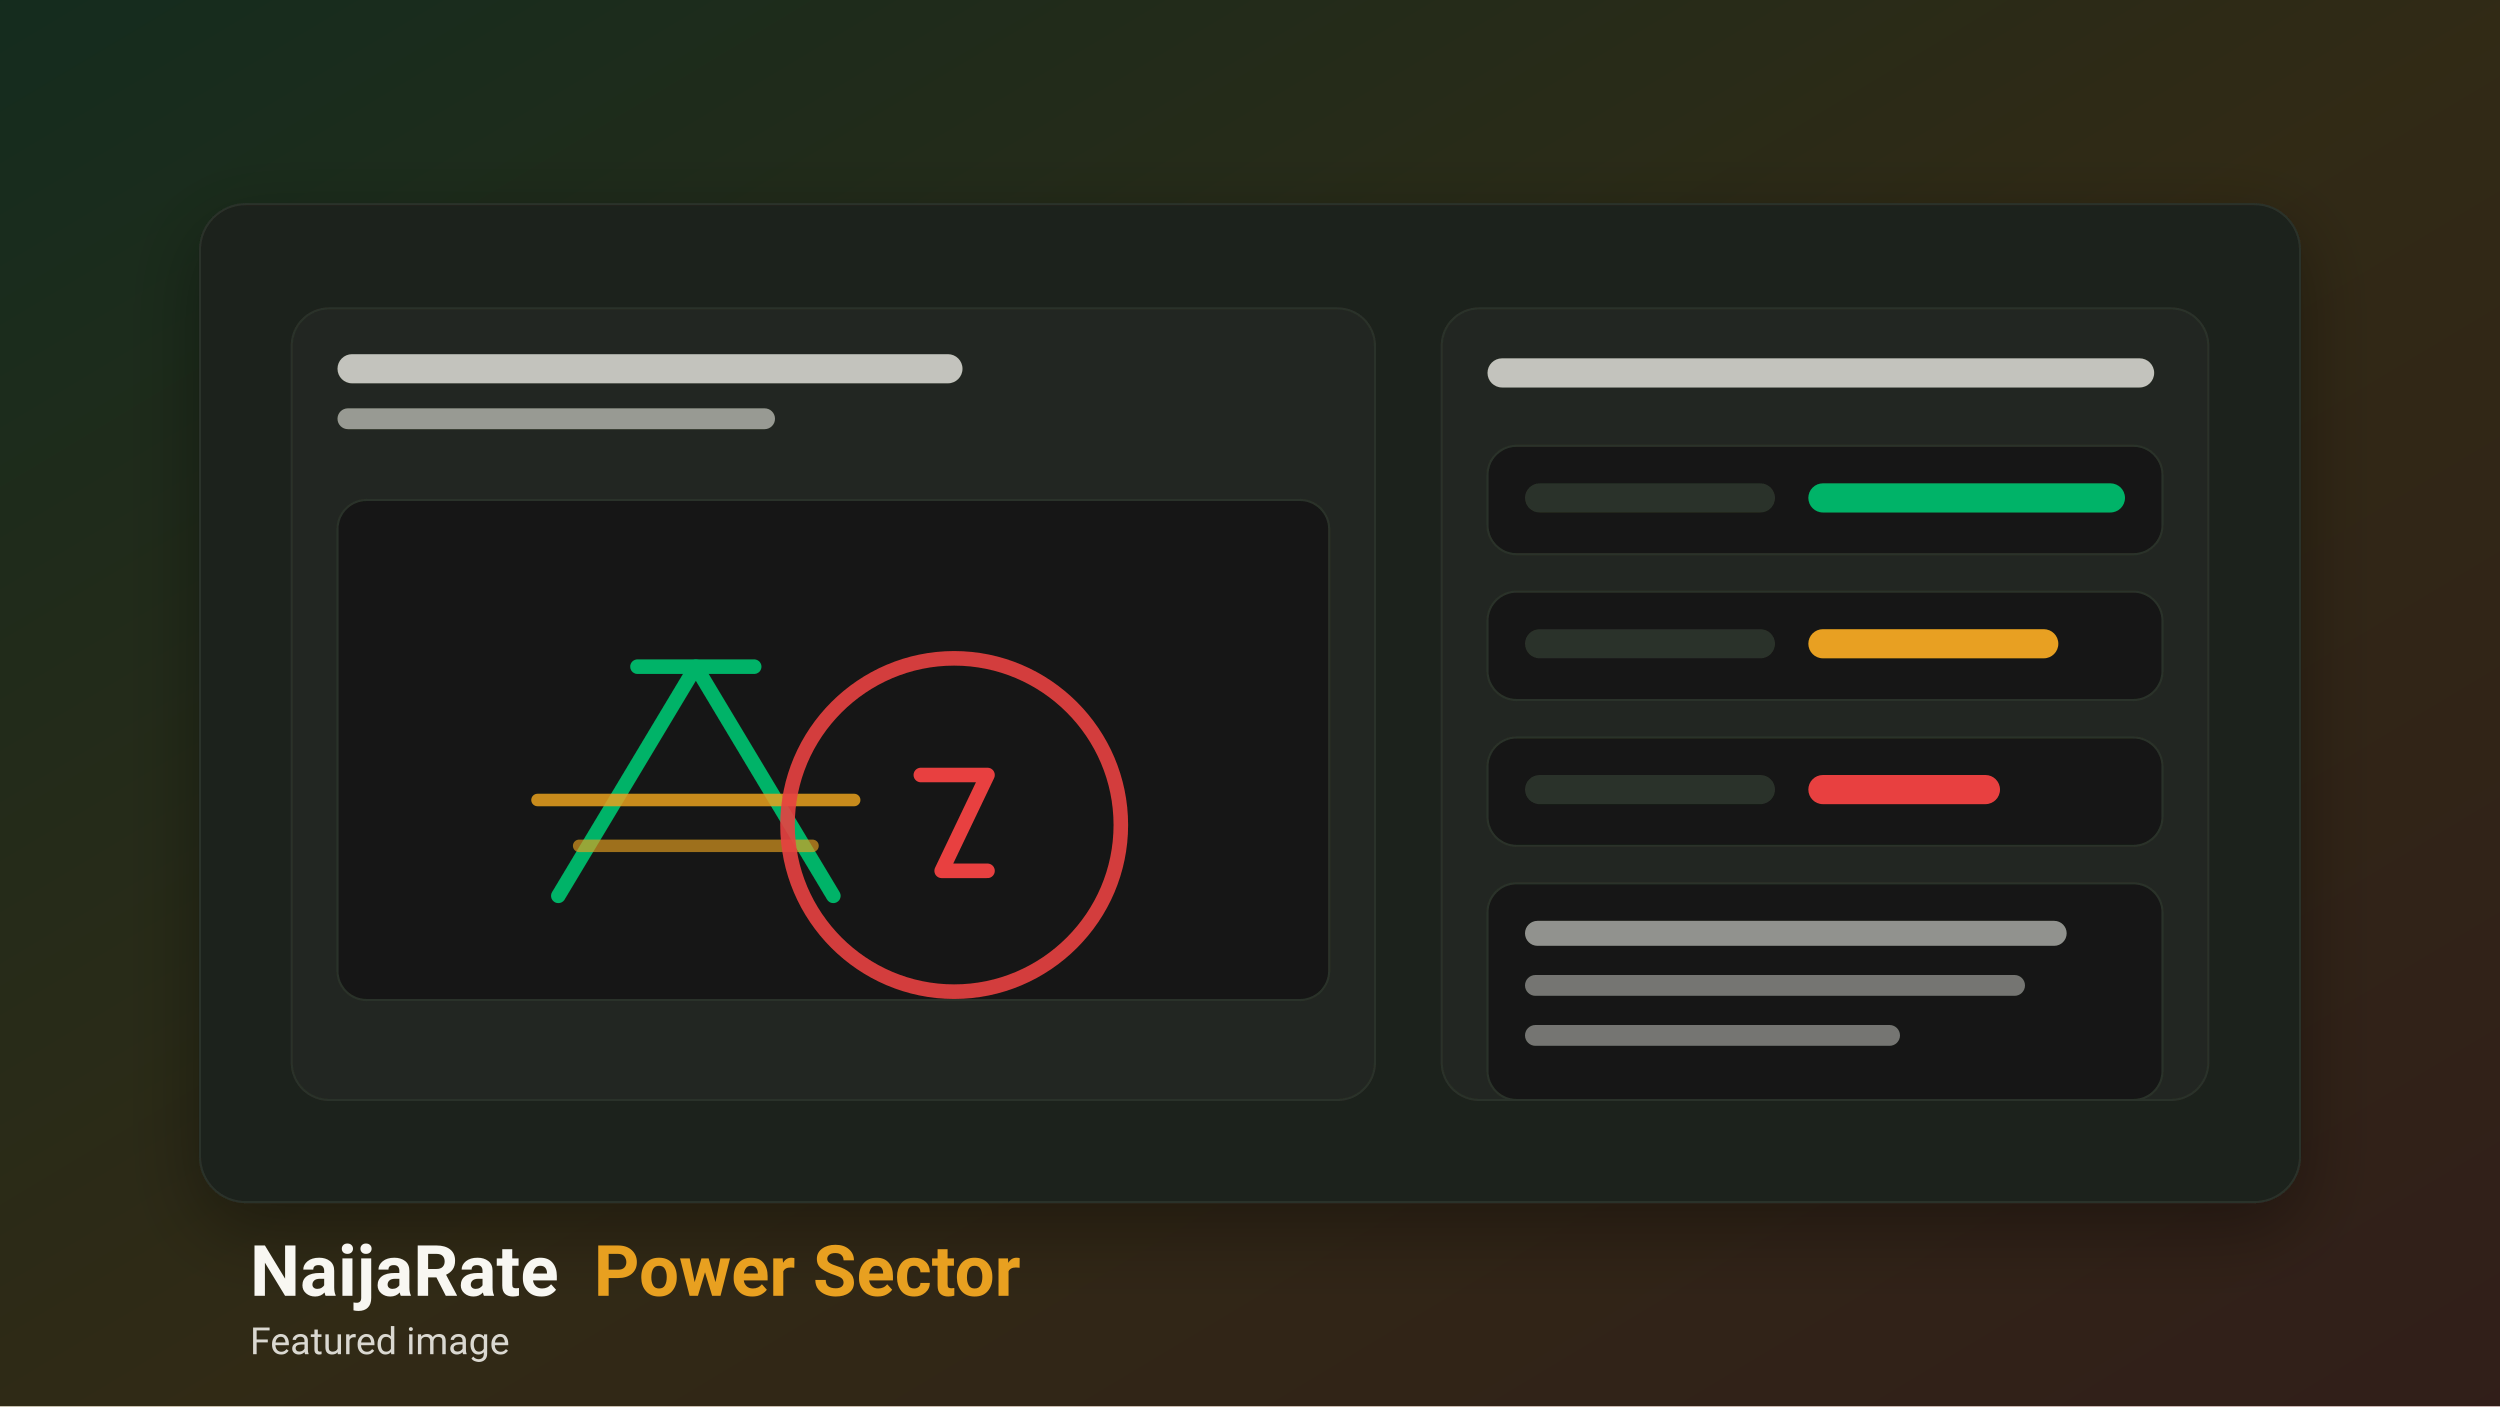
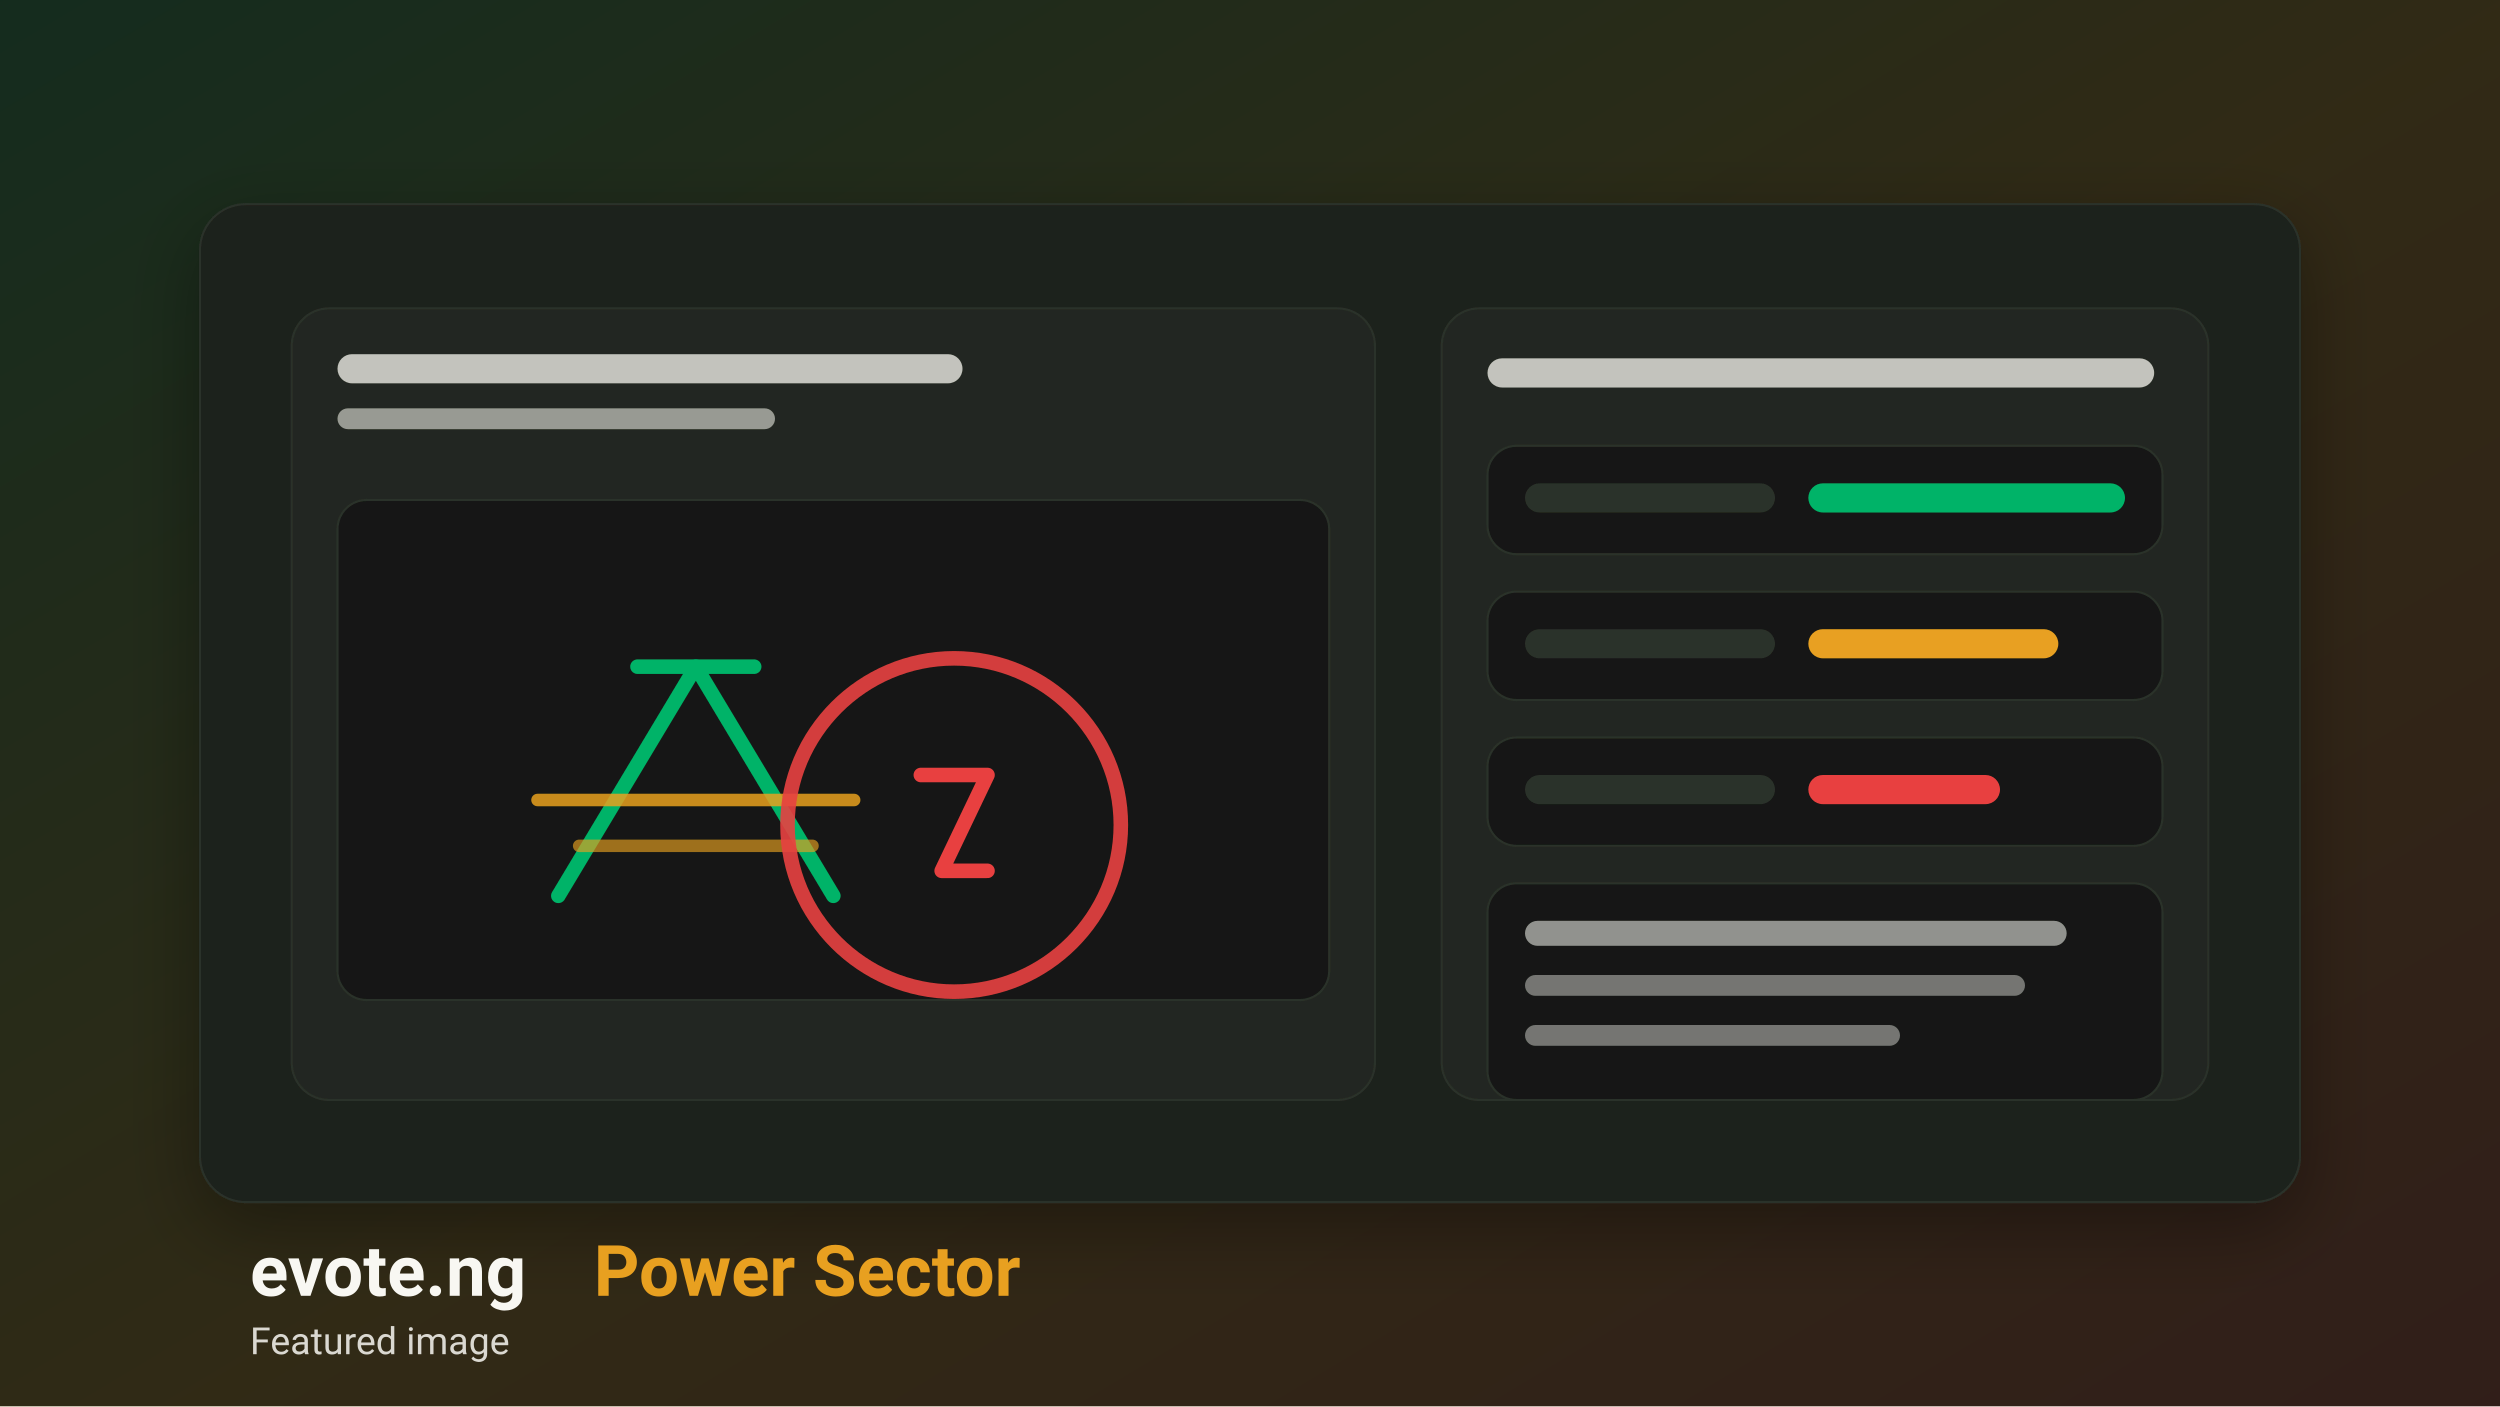
<svg xmlns="http://www.w3.org/2000/svg" width="1200" height="675" viewBox="0 0 1200 675">
  <defs>
    <linearGradient id="g" x1="0" y1="0" x2="1" y2="1">
      <stop offset="0" stop-color="#00b368" />
      <stop offset="0.52" stop-color="#e8a020" />
      <stop offset="1" stop-color="#e84040" />
    </linearGradient>
    <filter id="s" x="-20%" y="-20%" width="140%" height="140%">
      <feDropShadow dx="0" dy="12" stdDeviation="18" flood-color="#000" flood-opacity="0.35" />
    </filter>
  </defs>
  <rect width="1200" height="675" fill="#141714" />
  <rect x="-60" y="-60" width="1320" height="795" rx="60" fill="url(#g)" opacity="0.14" />
  <g filter="url(#s)">
    <rect x="96" y="98" width="1008" height="479" rx="22" fill="#1d211b" stroke="#2c312a" />
    <g transform="translate(140 148)">
      <rect x="0" y="0" width="520" height="380" rx="18" fill="#232820" stroke="#2c312a" />
      <rect x="22" y="22" width="300" height="14" rx="7" fill="#f8f7f2" opacity="0.75" />
      <rect x="22" y="48" width="210" height="10" rx="5" fill="#f8f7f2" opacity="0.55" />
      <g transform="translate(22 92)">
        <rect x="0" y="0" width="476" height="240" rx="14" fill="#141714" stroke="#2c312a" />
        <path d="M106 190l66-110 66 110" fill="none" stroke="#00b368" stroke-width="7" stroke-linecap="round" stroke-linejoin="round" />
        <path d="M144 80h56" stroke="#00b368" stroke-width="7" stroke-linecap="round" />
        <path d="M96 144h152" stroke="#e8a020" stroke-width="6" stroke-linecap="round" opacity="0.85" />
        <path d="M116 166h112" stroke="#e8a020" stroke-width="6" stroke-linecap="round" opacity="0.65" />
        <path d="M296 76c44 0 80 36 80 80s-36 80-80 80-80-36-80-80 36-80 80-80z" fill="none" stroke="#e84040" stroke-width="7" opacity="0.9" />
        <path d="M280 132h32l-22 46h22" fill="none" stroke="#e84040" stroke-width="7" stroke-linecap="round" stroke-linejoin="round" />
      </g>
    </g>
    <g transform="translate(692 148)">
      <rect x="0" y="0" width="368" height="380" rx="18" fill="#232820" stroke="#2c312a" />
      <g transform="translate(22 24)">
        <rect x="0" y="0" width="320" height="14" rx="7" fill="#f8f7f2" opacity="0.75" />
        <g transform="translate(0 42)">
          <rect x="0" y="0" width="324" height="52" rx="14" fill="#141714" stroke="#2c312a" />
          <rect x="18" y="18" width="120" height="14" rx="7" fill="#2c312a" />
          <rect x="154" y="18" width="152" height="14" rx="7" fill="#00b368" />
        </g>
        <g transform="translate(0 112)">
          <rect x="0" y="0" width="324" height="52" rx="14" fill="#141714" stroke="#2c312a" />
          <rect x="18" y="18" width="120" height="14" rx="7" fill="#2c312a" />
          <rect x="154" y="18" width="120" height="14" rx="7" fill="#e8a020" />
        </g>
        <g transform="translate(0 182)">
          <rect x="0" y="0" width="324" height="52" rx="14" fill="#141714" stroke="#2c312a" />
          <rect x="18" y="18" width="120" height="14" rx="7" fill="#2c312a" />
          <rect x="154" y="18" width="92" height="14" rx="7" fill="#e84040" />
        </g>
        <g transform="translate(0 252)">
          <rect x="0" y="0" width="324" height="104" rx="14" fill="#141714" stroke="#2c312a" />
          <rect x="18" y="18" width="260" height="12" rx="6" fill="#f8f7f2" opacity="0.55" />
          <rect x="18" y="44" width="240" height="10" rx="5" fill="#f8f7f2" opacity="0.42" />
          <rect x="18" y="68" width="180" height="10" rx="5" fill="#f8f7f2" opacity="0.42" />
        </g>
      </g>
    </g>
  </g>
  <g font-family="system-ui, -apple-system, Segoe UI, Roboto, Arial" fill="#f8f7f2">
-     <text x="120" y="622" font-size="34" font-weight="700">NaijaRate</text>
+     <text x="120" y="622" font-size="34" font-weight="700">evote.ng</text>
    <text x="285" y="622" font-size="34" font-weight="700" fill="#e8a020">Power Sector</text>
    <text x="120" y="650" font-size="18" opacity="0.85">Featured image</text>
  </g>
</svg>
